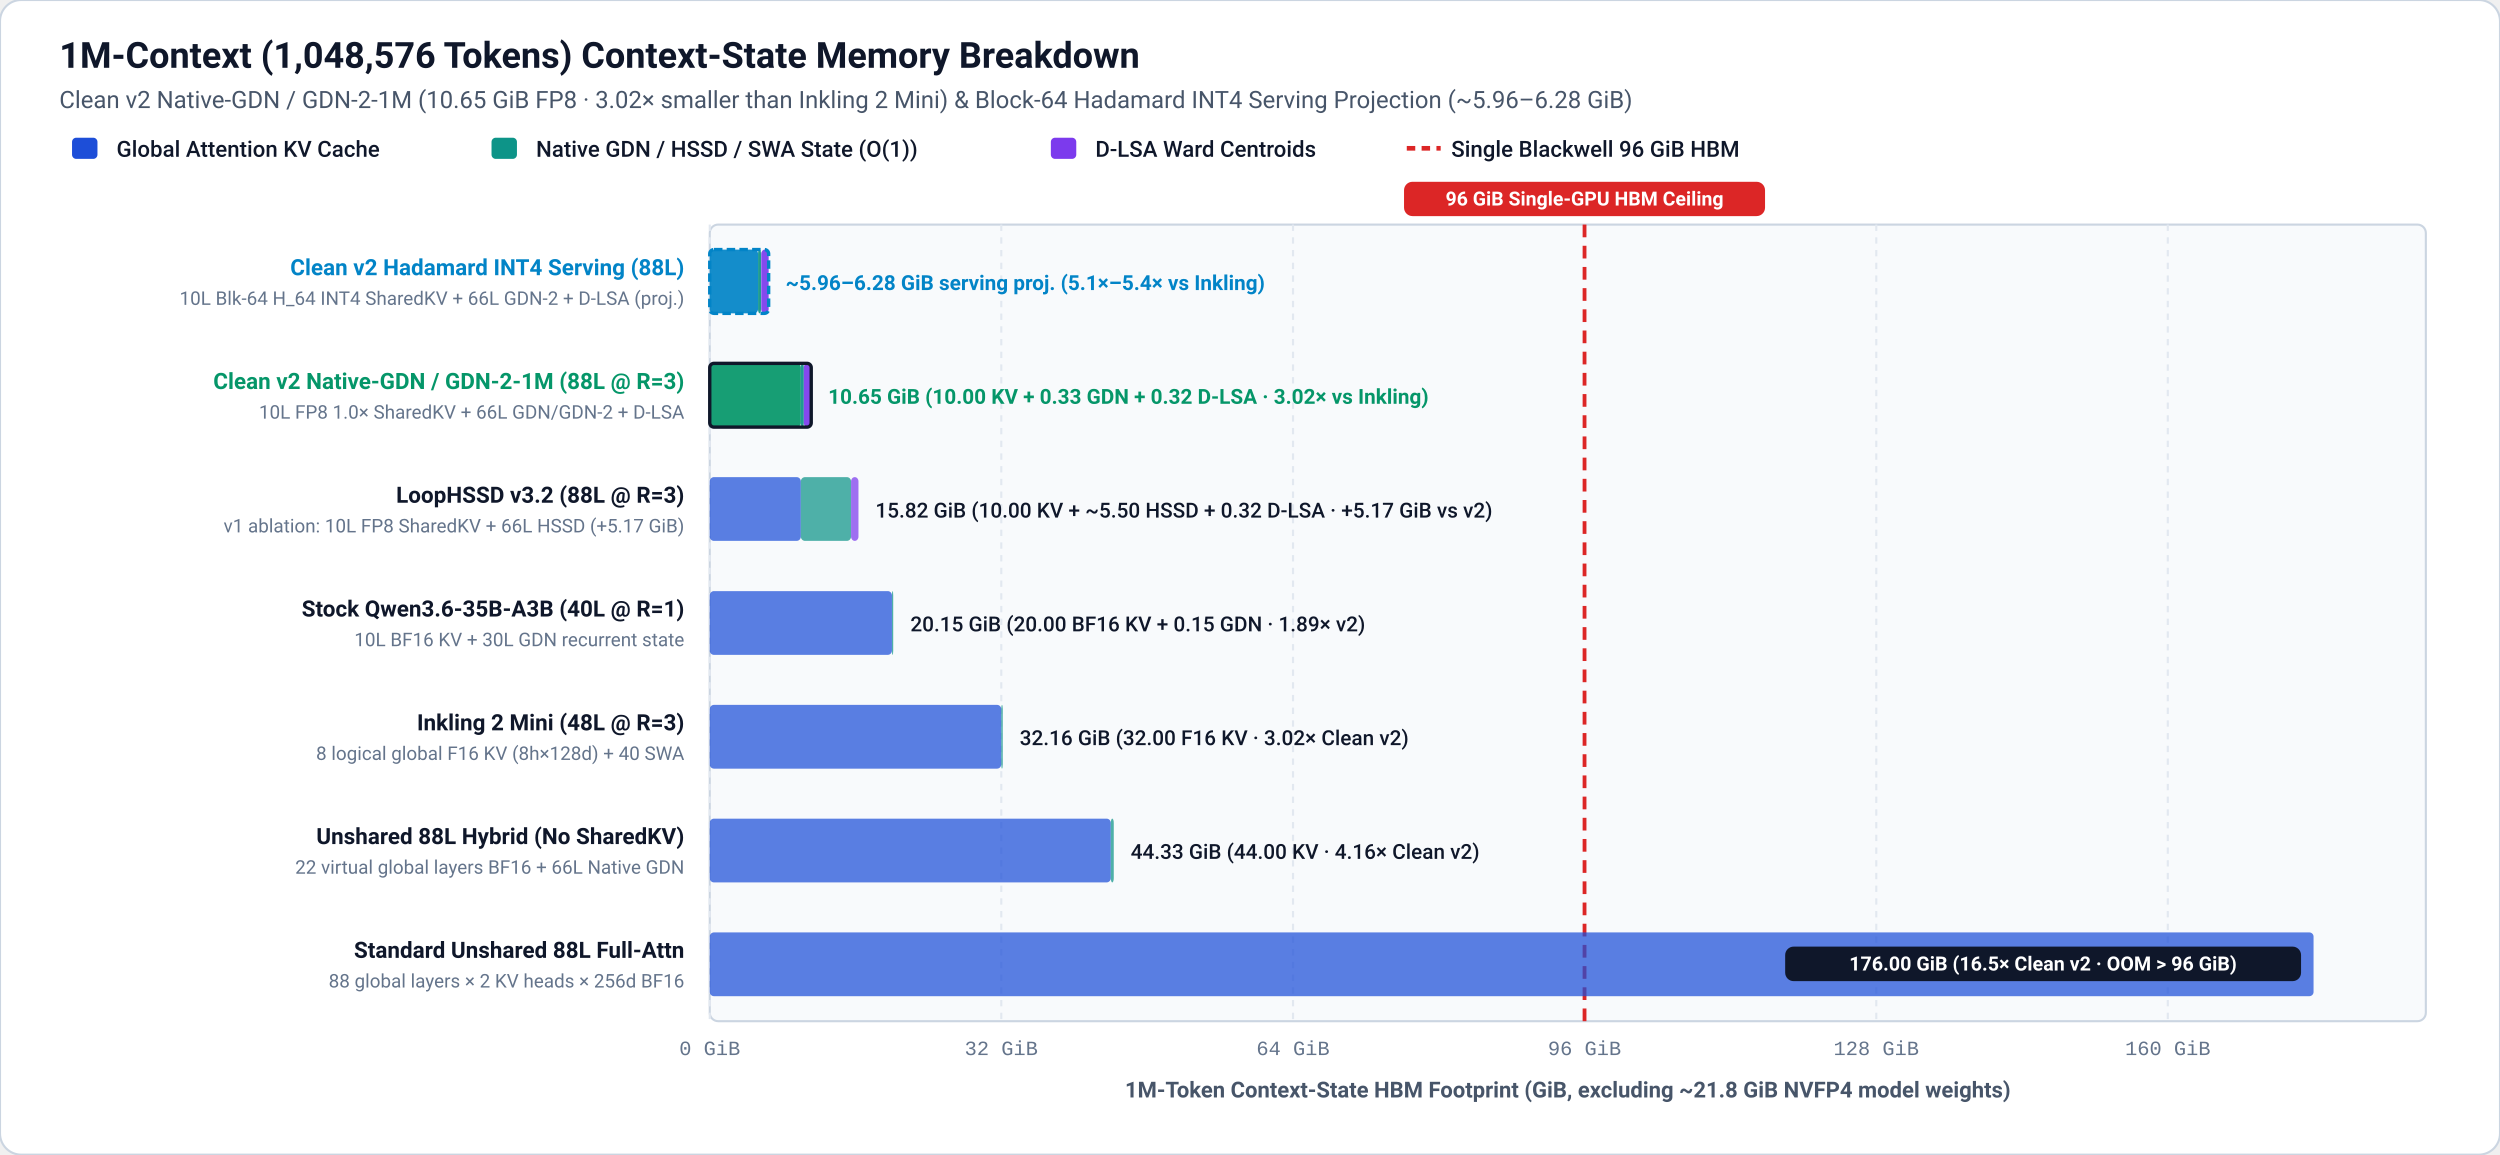
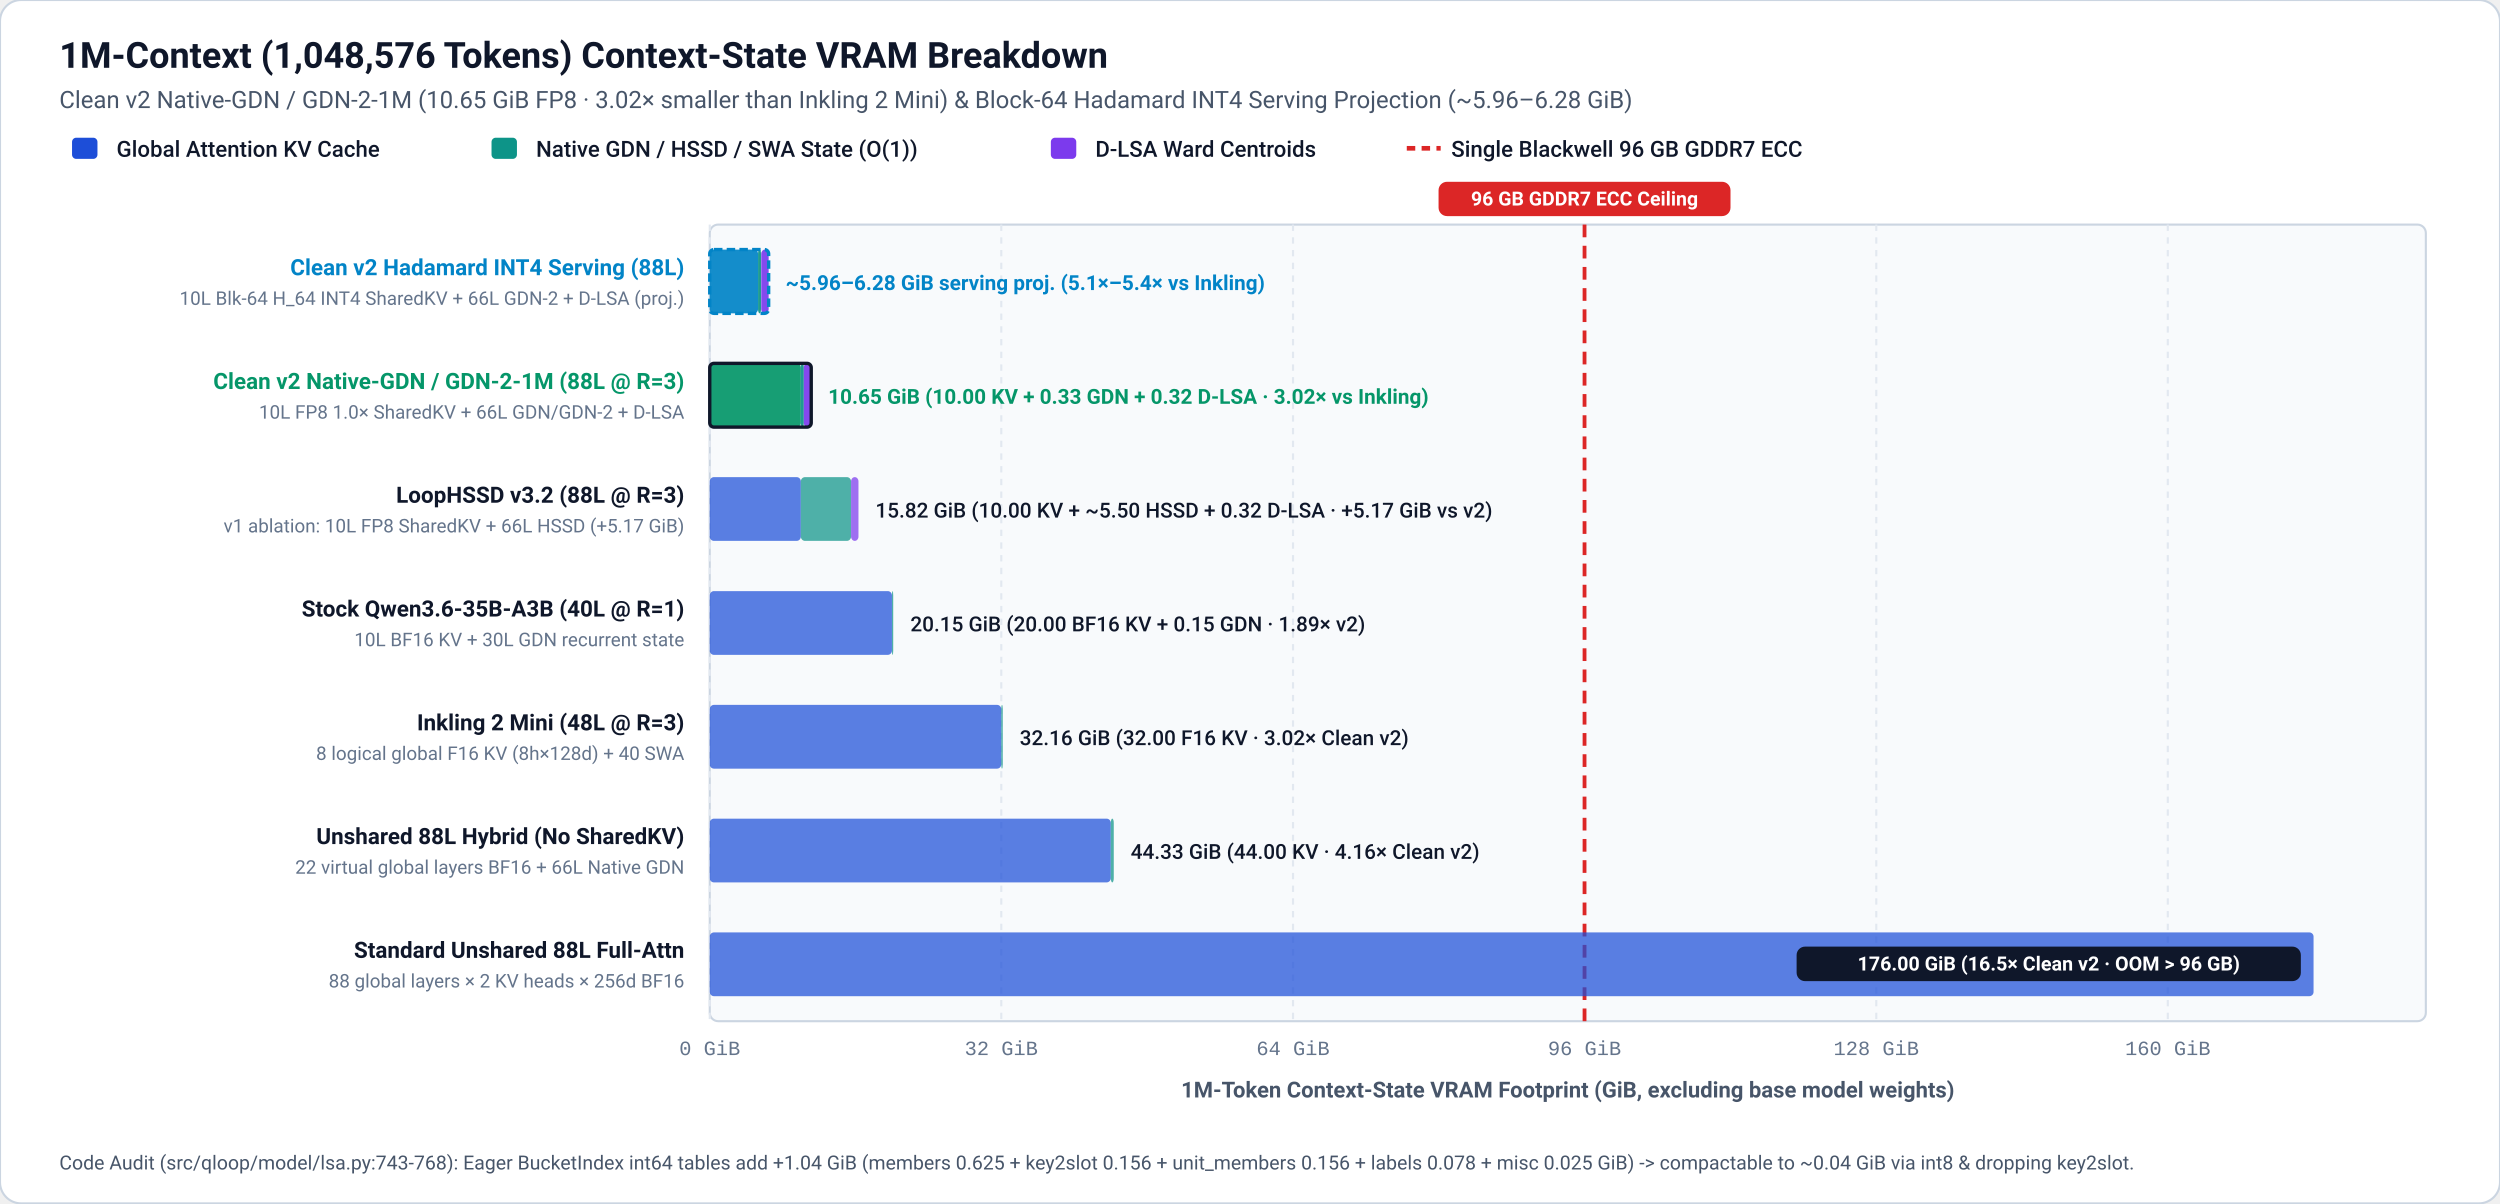
- <svg xmlns="http://www.w3.org/2000/svg" width="1180" height="545" viewBox="0 0 1180 545" role="img" aria-label="1M-Context (1,048,576 Tokens) Context-State Memory Breakdown">
+ <svg xmlns="http://www.w3.org/2000/svg" width="1180" height="568" viewBox="0 0 1180 568" role="img" aria-label="1M-Context (1,048,576 Tokens) Context-State VRAM Breakdown">
  <defs>
    <style type="text/css">
text { font-family: -apple-system, BlinkMacSystemFont, 'Segoe UI', Roboto, Helvetica, Arial, sans-serif; }
.mono { font-family: 'SFMono-Regular', Menlo, Consolas, 'Liberation Mono', monospace; }
</style>
  </defs>
-   <rect x="0" y="0" width="1180" height="545" rx="10" fill="#ffffff" stroke="#cbd5e1" stroke-width="1" />
-   <text x="28" y="32" font-size="17" font-weight="700" fill="#0f172a">1M-Context (1,048,576 Tokens) Context-State Memory Breakdown</text>
+   <rect x="0" y="0" width="1180" height="568" rx="10" fill="#ffffff" stroke="#cbd5e1" stroke-width="1" />
+   <text x="28" y="32" font-size="17" font-weight="700" fill="#0f172a">1M-Context (1,048,576 Tokens) Context-State VRAM Breakdown</text>
  <text x="28" y="51" font-size="11.3" fill="#475569">Clean v2 Native-GDN / GDN-2-1M (10.65 GiB FP8 · 3.02× smaller than Inkling 2 Mini) &amp; Block-64 Hadamard INT4 Serving Projection (~5.96–6.28 GiB)</text>
  <rect x="34.0" y="65.0" width="12.0" height="10.0" rx="2.0" fill="#1d4ed8" stroke="none" stroke-width="1.0" />
  <text x="55.0" y="74.0" font-size="10.5" font-weight="500" fill="#0f172a" text-anchor="start">Global Attention KV Cache</text>
  <rect x="232.0" y="65.0" width="12.0" height="10.0" rx="2.0" fill="#0d9488" stroke="none" stroke-width="1.0" />
  <text x="253.0" y="74.0" font-size="10.5" font-weight="500" fill="#0f172a" text-anchor="start">Native GDN / HSSD / SWA State (O(1))</text>
  <rect x="496.0" y="65.0" width="12.0" height="10.0" rx="2.0" fill="#7c3aed" stroke="none" stroke-width="1.0" />
  <text x="517.0" y="74.0" font-size="10.5" font-weight="500" fill="#0f172a" text-anchor="start">D-LSA Ward Centroids</text>
  <line x1="664.0" y1="70.0" x2="680.0" y2="70.0" stroke="#dc2626" stroke-width="2.2" stroke-dasharray="4,3" />
-   <text x="685.0" y="74.0" font-size="10.5" font-weight="500" fill="#0f172a" text-anchor="start">Single Blackwell 96 GiB HBM</text>
+   <text x="685.0" y="74.0" font-size="10.5" font-weight="500" fill="#0f172a" text-anchor="start">Single Blackwell 96 GB GDDR7 ECC</text>
  <rect x="335.0" y="106.0" width="810.0" height="376.0" rx="4.0" fill="#f8fafc" stroke="#cbd5e1" stroke-width="1.0" />
  <line x1="335.0" y1="106.0" x2="335.0" y2="482.0" stroke="#e2e8f0" stroke-width="1.0" stroke-dasharray="3,3" />
  <text x="335.0" y="498.0" font-size="9.6" font-weight="400" fill="#64748b" text-anchor="middle" class="mono">0 GiB</text>
  <line x1="472.6" y1="106.0" x2="472.6" y2="482.0" stroke="#e2e8f0" stroke-width="1.0" stroke-dasharray="3,3" />
  <text x="472.6" y="498.0" font-size="9.6" font-weight="400" fill="#64748b" text-anchor="middle" class="mono">32 GiB</text>
  <line x1="610.3" y1="106.0" x2="610.3" y2="482.0" stroke="#e2e8f0" stroke-width="1.0" stroke-dasharray="3,3" />
  <text x="610.3" y="498.0" font-size="9.6" font-weight="400" fill="#64748b" text-anchor="middle" class="mono">64 GiB</text>
  <line x1="747.9" y1="106.0" x2="747.9" y2="482.0" stroke="#dc2626" stroke-width="1.8" stroke-dasharray="6,4" />
-   <rect x="662.7" y="85.8" width="170.4" height="16.2" rx="4.0" fill="#dc2626" stroke="none" stroke-width="1.0" />
-   <text x="747.9" y="97.0" font-size="9.2" font-weight="600" fill="#ffffff" text-anchor="middle">96 GiB Single-GPU HBM Ceiling</text>
+   <rect x="679.0" y="85.8" width="137.8" height="16.2" rx="4.0" fill="#dc2626" stroke="none" stroke-width="1.0" />
+   <text x="747.9" y="97.0" font-size="9.2" font-weight="600" fill="#ffffff" text-anchor="middle">96 GB GDDR7 ECC Ceiling</text>
  <text x="747.9" y="498.0" font-size="9.6" font-weight="400" fill="#64748b" text-anchor="middle" class="mono">96 GiB</text>
  <line x1="885.6" y1="106.0" x2="885.6" y2="482.0" stroke="#e2e8f0" stroke-width="1.0" stroke-dasharray="3,3" />
  <text x="885.6" y="498.0" font-size="9.6" font-weight="400" fill="#64748b" text-anchor="middle" class="mono">128 GiB</text>
  <line x1="1023.2" y1="106.0" x2="1023.2" y2="482.0" stroke="#e2e8f0" stroke-width="1.0" stroke-dasharray="3,3" />
  <text x="1023.2" y="498.0" font-size="9.6" font-weight="400" fill="#64748b" text-anchor="middle" class="mono">160 GiB</text>
-   <text x="740.0" y="518.0" font-size="10.4" font-weight="600" fill="#475569" text-anchor="middle">1M-Token Context-State HBM Footprint (GiB, excluding ~21.8 GiB NVFP4 model weights)</text>
+   <text x="740.0" y="518.0" font-size="10.4" font-weight="600" fill="#475569" text-anchor="middle">1M-Token Context-State VRAM Footprint (GiB, excluding base model weights)</text>
  <text x="323.0" y="129.9" font-size="10.6" font-weight="700" fill="#0284c7" text-anchor="end">Clean v2 Hadamard INT4 Serving (88L)</text>
  <text x="323.0" y="143.9" font-size="8.9" font-weight="400" fill="#64748b" text-anchor="end">10L Blk-64 H_64 INT4 SharedKV + 66L GDN-2 + D-LSA (proj.)</text>
  <rect x="335.0" y="117.8" width="22.8" height="30.1" rx="2.0" fill="#0284c7" fill-opacity="0.92" stroke="none" stroke-width="1.0" />
  <rect x="357.8" y="117.8" width="1.4" height="30.1" rx="2.0" fill="#0d9488" fill-opacity="0.92" stroke="none" stroke-width="1.0" />
  <rect x="359.3" y="117.8" width="3.5" height="30.1" rx="2.0" fill="#7c3aed" fill-opacity="0.92" stroke="none" stroke-width="1.0" />
  <rect x="335.0" y="117.8" width="27.8" height="30.1" rx="2.0" fill="none" stroke="#0284c7" stroke-width="1.6" stroke-dasharray="4,2" />
  <text x="370.8" y="136.9" font-size="9.8" font-weight="700" fill="#0284c7" text-anchor="start">~5.96–6.28 GiB serving proj. (5.1×–5.4× vs Inkling)</text>
  <text x="323.0" y="183.6" font-size="10.6" font-weight="700" fill="#059669" text-anchor="end">Clean v2 Native-GDN / GDN-2-1M (88L @ R=3)</text>
  <text x="323.0" y="197.6" font-size="8.9" font-weight="400" fill="#64748b" text-anchor="end">10L FP8 1.0× SharedKV + 66L GDN/GDN-2 + D-LSA</text>
  <rect x="335.0" y="171.5" width="43.0" height="30.1" rx="2.0" fill="#059669" fill-opacity="0.92" stroke="none" stroke-width="1.0" />
  <rect x="378.0" y="171.5" width="1.4" height="30.1" rx="2.0" fill="#0d9488" fill-opacity="0.92" stroke="none" stroke-width="1.0" />
  <rect x="379.4" y="171.5" width="3.5" height="30.1" rx="2.0" fill="#7c3aed" fill-opacity="0.92" stroke="none" stroke-width="1.0" />
  <rect x="335.0" y="171.5" width="47.9" height="30.1" rx="2.0" fill="none" stroke="#0f172a" stroke-width="1.6" />
  <text x="390.9" y="190.6" font-size="9.8" font-weight="700" fill="#059669" text-anchor="start">10.65 GiB (10.00 KV + 0.33 GDN + 0.32 D-LSA · 3.02× vs Inkling)</text>
  <text x="323.0" y="237.3" font-size="10.6" font-weight="600" fill="#0f172a" text-anchor="end">LoopHSSD v3.2 (88L @ R=3)</text>
  <text x="323.0" y="251.3" font-size="8.9" font-weight="400" fill="#64748b" text-anchor="end">v1 ablation: 10L FP8 SharedKV + 66L HSSD (+5.17 GiB)</text>
  <rect x="335.0" y="225.2" width="43.0" height="30.1" rx="2.0" fill="#1d4ed8" fill-opacity="0.72" stroke="none" stroke-width="1.0" />
  <rect x="378.0" y="225.2" width="23.7" height="30.1" rx="2.0" fill="#0d9488" fill-opacity="0.72" stroke="none" stroke-width="1.0" />
  <rect x="401.7" y="225.2" width="3.5" height="30.1" rx="2.0" fill="#7c3aed" fill-opacity="0.72" stroke="none" stroke-width="1.0" />
  <text x="413.2" y="244.3" font-size="9.8" font-weight="500" fill="#0f172a" text-anchor="start">15.82 GiB (10.00 KV + ~5.50 HSSD + 0.32 D-LSA · +5.17 GiB vs v2)</text>
  <text x="323.0" y="291.0" font-size="10.6" font-weight="600" fill="#0f172a" text-anchor="end">Stock Qwen3.6-35B-A3B (40L @ R=1)</text>
  <text x="323.0" y="305.0" font-size="8.9" font-weight="400" fill="#64748b" text-anchor="end">10L BF16 KV + 30L GDN recurrent state</text>
  <rect x="335.0" y="279.0" width="86.0" height="30.1" rx="2.0" fill="#1d4ed8" fill-opacity="0.72" stroke="none" stroke-width="1.0" />
  <rect x="421.0" y="279.0" width="0.6" height="30.1" rx="2.0" fill="#0d9488" fill-opacity="0.72" stroke="none" stroke-width="1.0" />
  <text x="429.7" y="298.0" font-size="9.8" font-weight="500" fill="#0f172a" text-anchor="start">20.15 GiB (20.00 BF16 KV + 0.15 GDN · 1.89× v2)</text>
  <text x="323.0" y="344.7" font-size="10.6" font-weight="600" fill="#0f172a" text-anchor="end">Inkling 2 Mini (48L @ R=3)</text>
  <text x="323.0" y="358.7" font-size="8.9" font-weight="400" fill="#64748b" text-anchor="end">8 logical global F16 KV (8h×128d) + 40 SWA</text>
  <rect x="335.0" y="332.7" width="137.6" height="30.1" rx="2.0" fill="#1d4ed8" fill-opacity="0.72" stroke="none" stroke-width="1.0" />
  <rect x="472.6" y="332.7" width="0.7" height="30.1" rx="2.0" fill="#0d9488" fill-opacity="0.72" stroke="none" stroke-width="1.0" />
  <text x="481.3" y="351.7" font-size="9.8" font-weight="500" fill="#0f172a" text-anchor="start">32.16 GiB (32.00 F16 KV · 3.02× Clean v2)</text>
  <text x="323.0" y="398.4" font-size="10.6" font-weight="600" fill="#0f172a" text-anchor="end">Unshared 88L Hybrid (No SharedKV)</text>
  <text x="323.0" y="412.4" font-size="8.9" font-weight="400" fill="#64748b" text-anchor="end">22 virtual global layers BF16 + 66L Native GDN</text>
  <rect x="335.0" y="386.4" width="189.3" height="30.1" rx="2.0" fill="#1d4ed8" fill-opacity="0.72" stroke="none" stroke-width="1.0" />
  <rect x="524.3" y="386.4" width="1.4" height="30.1" rx="2.0" fill="#0d9488" fill-opacity="0.72" stroke="none" stroke-width="1.0" />
  <text x="533.7" y="405.4" font-size="9.8" font-weight="500" fill="#0f172a" text-anchor="start">44.33 GiB (44.00 KV · 4.16× Clean v2)</text>
  <text x="323.0" y="452.1" font-size="10.6" font-weight="600" fill="#0f172a" text-anchor="end">Standard Unshared 88L Full-Attn</text>
  <text x="323.0" y="466.1" font-size="8.9" font-weight="400" fill="#64748b" text-anchor="end">88 global layers × 2 KV heads × 256d BF16</text>
  <rect x="335.0" y="440.1" width="757.0" height="30.1" rx="2.0" fill="#1d4ed8" fill-opacity="0.72" stroke="none" stroke-width="1.0" />
-   <rect x="842.6" y="446.8" width="243.5" height="16.3" rx="4.0" fill="#0f172a" stroke="none" stroke-width="1.0" />
-   <text x="964.3" y="458.1" font-size="9.3" font-weight="600" fill="#ffffff" text-anchor="middle">176.00 GiB (16.5× Clean v2 · OOM &gt; 96 GiB)</text>
+   <rect x="848.0" y="446.8" width="238.0" height="16.3" rx="4.0" fill="#0f172a" stroke="none" stroke-width="1.0" />
+   <text x="967.0" y="458.1" font-size="9.3" font-weight="600" fill="#ffffff" text-anchor="middle">176.00 GiB (16.5× Clean v2 · OOM &gt; 96 GB)</text>
+   <text x="28.0" y="552.0" font-size="9.2" font-weight="400" fill="#475569" text-anchor="start">Code Audit (src/qloop/model/lsa.py:743-768): Eager BucketIndex int64 tables add +1.04 GiB (members 0.625 + key2slot 0.156 + unit_members 0.156 + labels 0.078 + misc 0.025 GiB) -&gt; compactable to ~0.04 GiB via int8 &amp; dropping key2slot.</text>
</svg>
